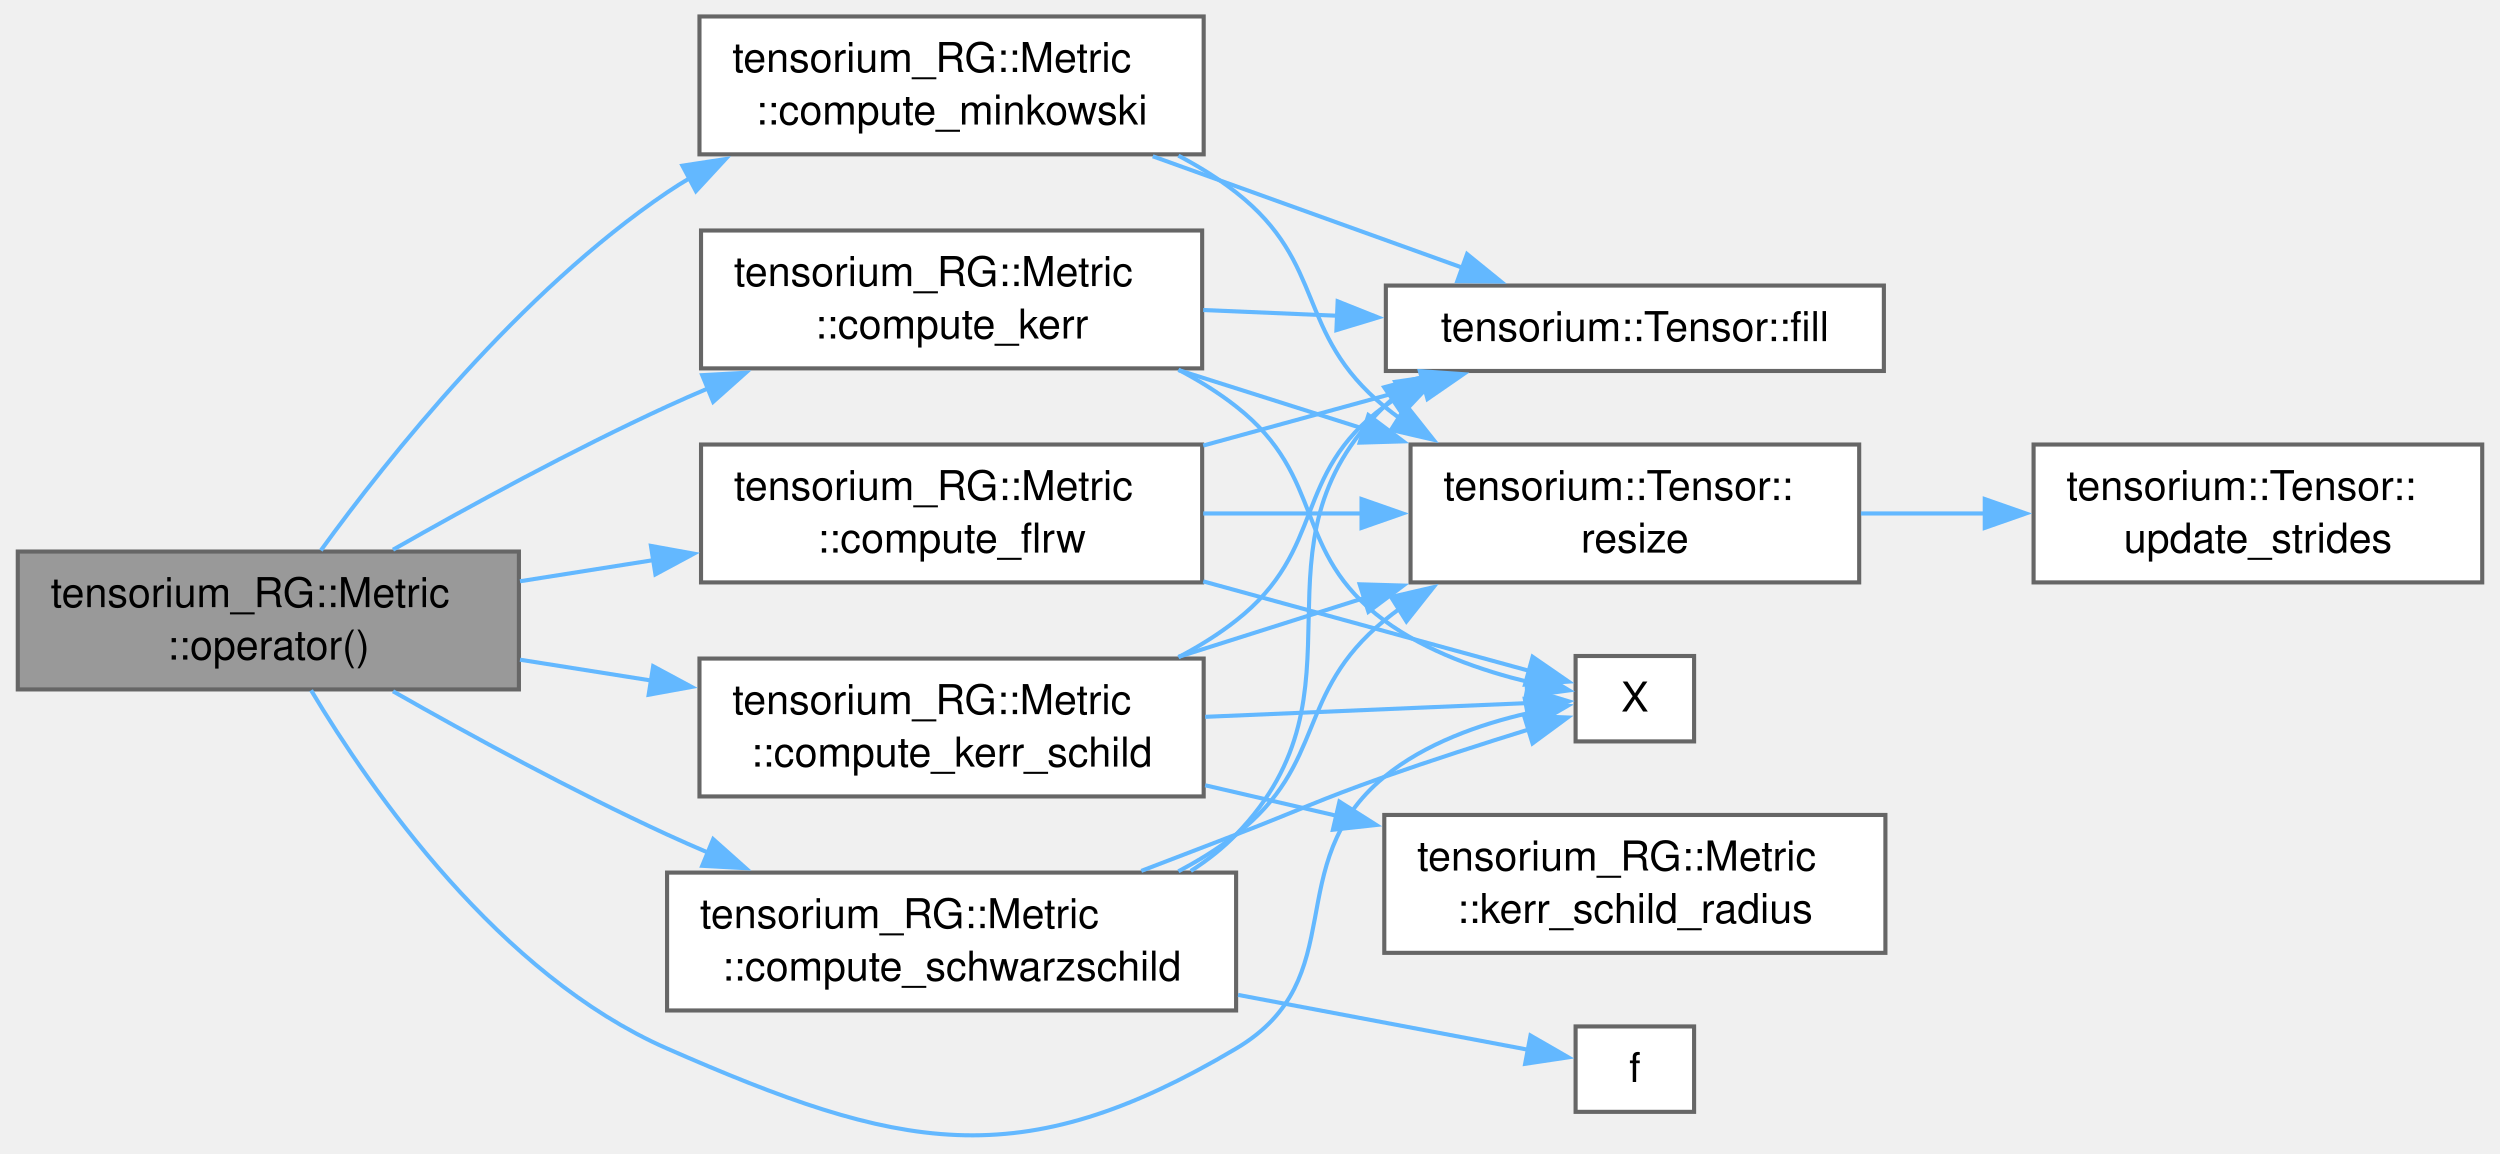
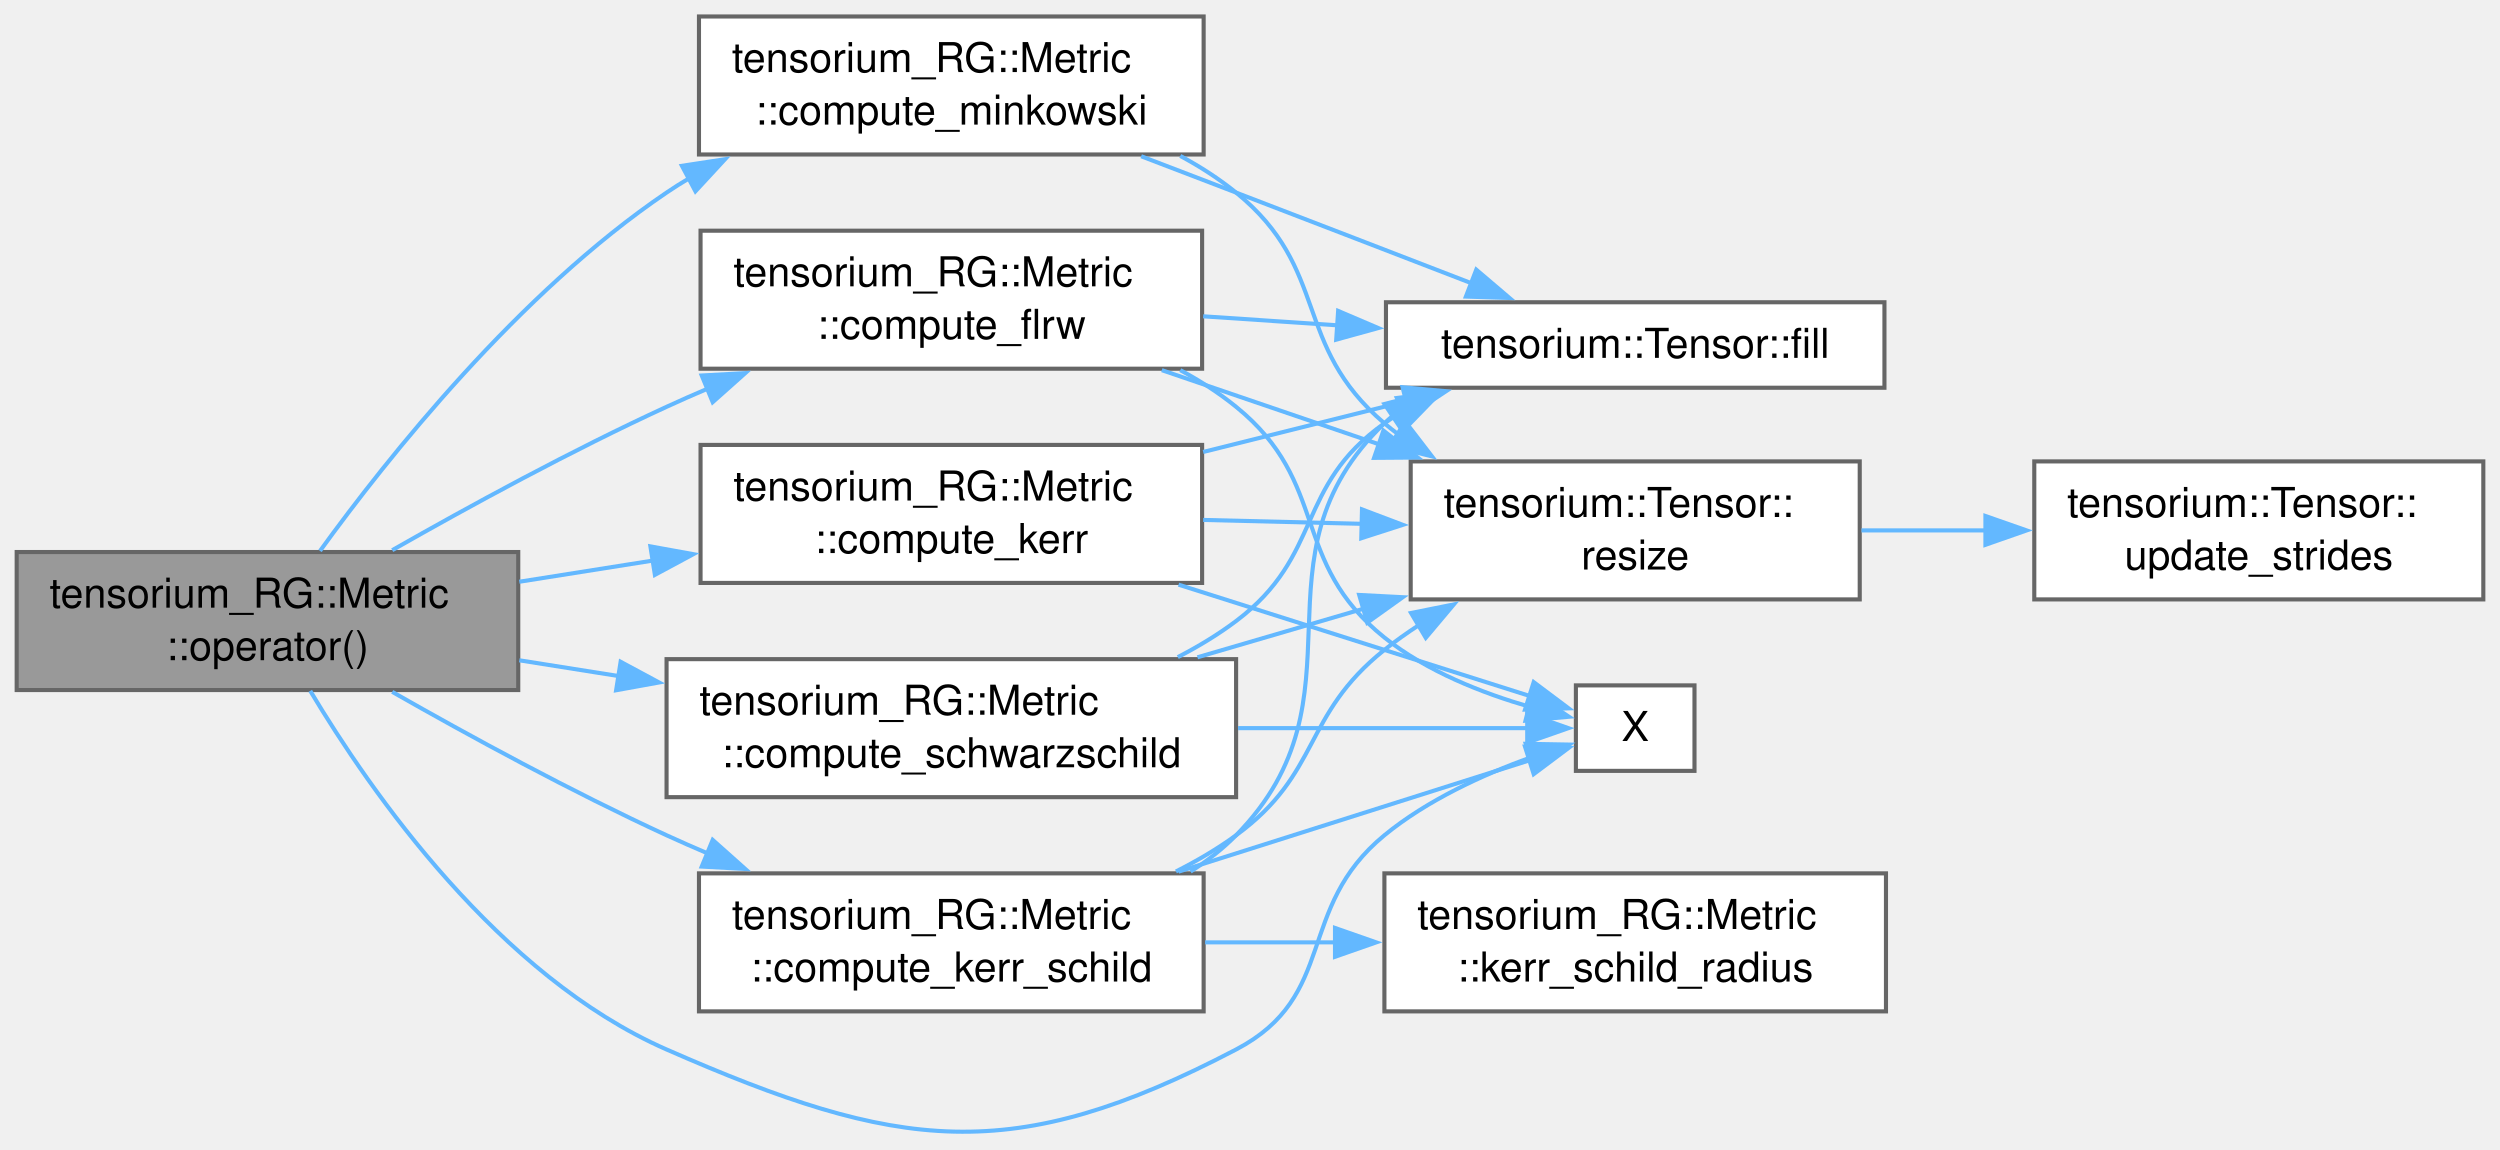
- <svg xmlns="http://www.w3.org/2000/svg" xmlns:xlink="http://www.w3.org/1999/xlink" width="607pt" height="280pt" viewBox="0.00 0.00 606.75 280.18">
-   <g id="graph0" class="graph" transform="scale(1 1) rotate(0) translate(4 276.18)">
+ <svg xmlns="http://www.w3.org/2000/svg" xmlns:xlink="http://www.w3.org/1999/xlink" width="607pt" height="279pt" viewBox="0.00 0.00 606.75 278.93">
+   <g id="graph0" class="graph" transform="scale(1 1) rotate(0) translate(4 274.93)">
    <g id="Node000001" class="node">
      <g id="a_Node000001">
        <a xlink:title="Evaluate the metric tensor .">
-           <polygon fill="#999999" stroke="#666666" points="121.75,-142.18 0,-142.18 0,-108.68 121.75,-108.68 121.75,-142.18" />
-           <text text-anchor="start" x="8" y="-128.68" font-family="Helvetica,sans-Serif" font-size="10.00">tensorium_RG::Metric</text>
-           <text text-anchor="middle" x="60.88" y="-115.93" font-family="Helvetica,sans-Serif" font-size="10.00">::operator()</text>
+           <polygon fill="#999999" stroke="#666666" points="121.75,-140.93 0,-140.93 0,-107.43 121.75,-107.43 121.75,-140.93" />
+           <text text-anchor="start" x="8" y="-127.43" font-family="Helvetica,sans-Serif" font-size="10.00">tensorium_RG::Metric</text>
+           <text text-anchor="middle" x="60.88" y="-114.68" font-family="Helvetica,sans-Serif" font-size="10.00">::operator()</text>
        </a>
      </g>
    </g>
    <g id="Node000002" class="node">
      <g id="a_Node000002">
        <a xlink:href="classtensorium__RG_1_1Metric.html#a0d3824582bfdacc8e8225057e0d7fa17" target="_top" xlink:title="Flat FLRW metric in comoving spherical coordinates.">
-           <polygon fill="white" stroke="#666666" points="287.75,-168.18 166,-168.18 166,-134.68 287.75,-134.68 287.75,-168.18" />
-           <text text-anchor="start" x="174" y="-154.68" font-family="Helvetica,sans-Serif" font-size="10.00">tensorium_RG::Metric</text>
-           <text text-anchor="middle" x="226.88" y="-141.93" font-family="Helvetica,sans-Serif" font-size="10.00">::compute_flrw</text>
+           <polygon fill="white" stroke="#666666" points="287.75,-218.93 166,-218.93 166,-185.43 287.75,-185.43 287.75,-218.93" />
+           <text text-anchor="start" x="174" y="-205.43" font-family="Helvetica,sans-Serif" font-size="10.00">tensorium_RG::Metric</text>
+           <text text-anchor="middle" x="226.88" y="-192.68" font-family="Helvetica,sans-Serif" font-size="10.00">::compute_flrw</text>
        </a>
      </g>
    </g>
    <g id="edge1_Node000001_Node000002" class="edge">
      <g id="a_edge1_Node000001_Node000002">
        <a xlink:title=" ">
-           <path fill="none" stroke="#63b8ff" d="M122.01,-134.96C132.6,-136.64 143.7,-138.4 154.56,-140.12" />
-           <polygon fill="#63b8ff" stroke="#63b8ff" points="153.83,-143.55 164.25,-141.66 154.92,-136.64 153.83,-143.55" />
+           <path fill="none" stroke="#63b8ff" d="M91.16,-141.38C109.88,-152.04 134.87,-165.67 157.75,-176.18 161.03,-177.69 164.42,-179.18 167.86,-180.65" />
+           <polygon fill="#63b8ff" stroke="#63b8ff" points="166.29,-183.78 176.86,-184.36 168.95,-177.31 166.29,-183.78" />
        </a>
      </g>
    </g>
    <g id="Node000006" class="node">
      <g id="a_Node000006">
        <a xlink:href="TensoriumDispatchPlugin_8cpp.html#aaf4ed39d5feb1b385de1cd66358ce087" target="_top" xlink:title="Register the plugin under the name &quot;tensorium-dispatch&quot;.">
-           <polygon fill="white" stroke="#666666" points="407.27,-116.8 378.48,-116.8 378.48,-96.05 407.27,-96.05 407.27,-116.8" />
-           <text text-anchor="middle" x="392.88" y="-103.3" font-family="Helvetica,sans-Serif" font-size="10.00">X</text>
-         </a>
-       </g>
-     </g>
-     <g id="edge23_Node000001_Node000006" class="edge">
-       <g id="a_edge23_Node000001_Node000006">
-         <a xlink:title=" ">
-           <path fill="none" stroke="#63b8ff" d="M71.26,-108.47C85.97,-83.87 117.04,-39.27 157.75,-21.43 214.03,3.23 243.16,9.94 296,-21.43 324.73,-38.49 306.22,-66.18 332,-87.43 341.87,-95.56 355.26,-100.23 366.88,-102.9" />
-           <polygon fill="#63b8ff" stroke="#63b8ff" points="366.15,-106.33 376.63,-104.75 367.45,-99.45 366.15,-106.33" />
+           <polygon fill="white" stroke="#666666" points="407.27,-108.56 378.48,-108.56 378.48,-87.81 407.27,-87.81 407.27,-108.56" />
+           <text text-anchor="middle" x="392.88" y="-95.06" font-family="Helvetica,sans-Serif" font-size="10.00">X</text>
+         </a>
+       </g>
+     </g>
+     <g id="edge22_Node000001_Node000006" class="edge">
+       <g id="a_edge22_Node000001_Node000006">
+         <a xlink:title=" ">
+           <path fill="none" stroke="#63b8ff" d="M71.26,-107.23C85.97,-82.63 117.04,-38.02 157.75,-20.18 214.03,4.48 241.57,8.33 296,-20.18 320.9,-33.23 310.28,-54.35 332,-72.18 342.38,-80.7 355.98,-86.91 367.59,-91.11" />
+           <polygon fill="#63b8ff" stroke="#63b8ff" points="366.32,-94.38 376.92,-94.19 368.52,-87.73 366.32,-94.38" />
        </a>
      </g>
    </g>
    <g id="Node000007" class="node">
      <g id="a_Node000007">
        <a xlink:href="classtensorium__RG_1_1Metric.html#aeb4ea8eec03bcb0e101dbb05646821a8" target="_top" xlink:title="Kerr metric in Boyer–Lindquist coordinates.">
-           <polygon fill="white" stroke="#666666" points="287.75,-220.18 166,-220.18 166,-186.68 287.75,-186.68 287.75,-220.18" />
-           <text text-anchor="start" x="174" y="-206.68" font-family="Helvetica,sans-Serif" font-size="10.00">tensorium_RG::Metric</text>
-           <text text-anchor="middle" x="226.88" y="-193.93" font-family="Helvetica,sans-Serif" font-size="10.00">::compute_kerr</text>
+           <polygon fill="white" stroke="#666666" points="287.75,-166.93 166,-166.93 166,-133.43 287.75,-133.43 287.75,-166.93" />
+           <text text-anchor="start" x="174" y="-153.43" font-family="Helvetica,sans-Serif" font-size="10.00">tensorium_RG::Metric</text>
+           <text text-anchor="middle" x="226.88" y="-140.68" font-family="Helvetica,sans-Serif" font-size="10.00">::compute_kerr</text>
        </a>
      </g>
    </g>
    <g id="edge6_Node000001_Node000007" class="edge">
      <g id="a_edge6_Node000001_Node000007">
        <a xlink:title=" ">
-           <path fill="none" stroke="#63b8ff" d="M91.16,-142.62C109.88,-153.29 134.87,-166.91 157.75,-177.43 161.03,-178.94 164.42,-180.43 167.86,-181.89" />
-           <polygon fill="#63b8ff" stroke="#63b8ff" points="166.29,-185.03 176.86,-185.61 168.95,-178.56 166.29,-185.03" />
+           <path fill="none" stroke="#63b8ff" d="M122.01,-133.72C132.6,-135.39 143.7,-137.16 154.56,-138.88" />
+           <polygon fill="#63b8ff" stroke="#63b8ff" points="153.83,-142.3 164.25,-140.41 154.92,-135.39 153.83,-142.3" />
        </a>
      </g>
    </g>
    <g id="Node000008" class="node">
      <g id="a_Node000008">
        <a xlink:href="classtensorium__RG_1_1Metric.html#ac074bebde700894884a2829caa7b1c84" target="_top" xlink:title="Kerr–Schild metric in Cartesian coordinates.">
-           <polygon fill="white" stroke="#666666" points="288.12,-116.18 165.62,-116.18 165.62,-82.68 288.12,-82.68 288.12,-116.18" />
-           <text text-anchor="start" x="173.62" y="-102.68" font-family="Helvetica,sans-Serif" font-size="10.00">tensorium_RG::Metric</text>
-           <text text-anchor="middle" x="226.88" y="-89.93" font-family="Helvetica,sans-Serif" font-size="10.00">::compute_kerr_schild</text>
+           <polygon fill="white" stroke="#666666" points="288.12,-62.93 165.62,-62.93 165.62,-29.43 288.12,-29.43 288.12,-62.93" />
+           <text text-anchor="start" x="173.62" y="-49.43" font-family="Helvetica,sans-Serif" font-size="10.00">tensorium_RG::Metric</text>
+           <text text-anchor="middle" x="226.88" y="-36.68" font-family="Helvetica,sans-Serif" font-size="10.00">::compute_kerr_schild</text>
        </a>
      </g>
    </g>
    <g id="edge10_Node000001_Node000008" class="edge">
      <g id="a_edge10_Node000001_Node000008">
        <a xlink:title=" ">
-           <path fill="none" stroke="#63b8ff" d="M122.01,-115.9C132.46,-114.24 143.42,-112.5 154.14,-110.8" />
-           <polygon fill="#63b8ff" stroke="#63b8ff" points="154.37,-114.31 163.7,-109.29 153.28,-107.39 154.37,-114.31" />
+           <path fill="none" stroke="#63b8ff" d="M91.16,-106.99C109.88,-96.32 134.87,-82.7 157.75,-72.18 161.03,-70.68 164.42,-69.18 167.86,-67.72" />
+           <polygon fill="#63b8ff" stroke="#63b8ff" points="168.95,-71.05 176.86,-64 166.29,-64.58 168.95,-71.05" />
        </a>
      </g>
    </g>
    <g id="Node000010" class="node">
      <g id="a_Node000010">
        <a xlink:href="classtensorium__RG_1_1Metric.html#ad4c177f4c002cda2e752a0499f5a199e" target="_top" xlink:title="Minkowski metric in Cartesian coordinates.">
-           <polygon fill="white" stroke="#666666" points="288.12,-272.18 165.62,-272.18 165.62,-238.68 288.12,-238.68 288.12,-272.18" />
-           <text text-anchor="start" x="173.62" y="-258.68" font-family="Helvetica,sans-Serif" font-size="10.00">tensorium_RG::Metric</text>
-           <text text-anchor="middle" x="226.88" y="-245.93" font-family="Helvetica,sans-Serif" font-size="10.00">::compute_minkowski</text>
+           <polygon fill="white" stroke="#666666" points="288.12,-270.93 165.62,-270.93 165.62,-237.43 288.12,-237.43 288.12,-270.93" />
+           <text text-anchor="start" x="173.62" y="-257.43" font-family="Helvetica,sans-Serif" font-size="10.00">tensorium_RG::Metric</text>
+           <text text-anchor="middle" x="226.88" y="-244.68" font-family="Helvetica,sans-Serif" font-size="10.00">::compute_minkowski</text>
        </a>
      </g>
    </g>
    <g id="edge15_Node000001_Node000010" class="edge">
      <g id="a_edge15_Node000001_Node000010">
        <a xlink:title=" ">
-           <path fill="none" stroke="#63b8ff" d="M73.63,-142.45C90.07,-165.13 121.96,-205.19 157.75,-229.43 159.56,-230.65 161.43,-231.83 163.35,-232.96" />
-           <polygon fill="#63b8ff" stroke="#63b8ff" points="161.48,-235.93 171.95,-237.53 164.76,-229.75 161.48,-235.93" />
+           <path fill="none" stroke="#63b8ff" d="M73.63,-141.2C90.07,-163.88 121.96,-203.95 157.75,-228.18 159.56,-229.41 161.43,-230.59 163.35,-231.72" />
+           <polygon fill="#63b8ff" stroke="#63b8ff" points="161.48,-234.68 171.95,-236.28 164.76,-228.5 161.48,-234.68" />
        </a>
      </g>
    </g>
    <g id="Node000011" class="node">
      <g id="a_Node000011">
        <a xlink:href="classtensorium__RG_1_1Metric.html#a03dd227862693af5d4d4514e50462d92" target="_top" xlink:title="Schwarzschild metric in spherical coordinates.">
-           <polygon fill="white" stroke="#666666" points="296,-64.18 157.75,-64.18 157.75,-30.68 296,-30.68 296,-64.18" />
-           <text text-anchor="start" x="165.75" y="-50.68" font-family="Helvetica,sans-Serif" font-size="10.00">tensorium_RG::Metric</text>
-           <text text-anchor="middle" x="226.88" y="-37.93" font-family="Helvetica,sans-Serif" font-size="10.00">::compute_schwarzschild</text>
+           <polygon fill="white" stroke="#666666" points="296,-114.93 157.75,-114.93 157.75,-81.43 296,-81.43 296,-114.93" />
+           <text text-anchor="start" x="165.75" y="-101.43" font-family="Helvetica,sans-Serif" font-size="10.00">tensorium_RG::Metric</text>
+           <text text-anchor="middle" x="226.88" y="-88.68" font-family="Helvetica,sans-Serif" font-size="10.00">::compute_schwarzschild</text>
        </a>
      </g>
    </g>
    <g id="edge18_Node000001_Node000011" class="edge">
      <g id="a_edge18_Node000001_Node000011">
        <a xlink:title=" ">
-           <path fill="none" stroke="#63b8ff" d="M91.16,-108.23C109.88,-97.57 134.87,-83.95 157.75,-73.43 161.03,-71.92 164.42,-70.43 167.86,-68.96" />
-           <polygon fill="#63b8ff" stroke="#63b8ff" points="168.95,-72.3 176.86,-65.25 166.29,-65.83 168.95,-72.3" />
+           <path fill="none" stroke="#63b8ff" d="M122.01,-114.65C129.93,-113.39 138.14,-112.09 146.32,-110.79" />
+           <polygon fill="#63b8ff" stroke="#63b8ff" points="146.6,-114.29 155.93,-109.27 145.51,-107.38 146.6,-114.29" />
        </a>
      </g>
    </g>
    <g id="Node000003" class="node">
      <g id="a_Node000003">
        <a xlink:href="classtensorium_1_1Tensor.html#ac8095607d268d35f800adf0fe804a97e" target="_top" xlink:title="Fill tensor with a constant value.">
-           <polygon fill="white" stroke="#666666" points="453.38,-206.8 332.38,-206.8 332.38,-186.05 453.38,-186.05 453.38,-206.8" />
-           <text text-anchor="middle" x="392.88" y="-193.3" font-family="Helvetica,sans-Serif" font-size="10.00">tensorium::Tensor::fill</text>
+           <polygon fill="white" stroke="#666666" points="453.38,-201.56 332.38,-201.56 332.38,-180.81 453.38,-180.81 453.38,-201.56" />
+           <text text-anchor="middle" x="392.88" y="-188.06" font-family="Helvetica,sans-Serif" font-size="10.00">tensorium::Tensor::fill</text>
        </a>
      </g>
    </g>
    <g id="edge2_Node000002_Node000003" class="edge">
      <g id="a_edge2_Node000002_Node000003">
        <a xlink:title=" ">
-           <path fill="none" stroke="#63b8ff" d="M288.01,-167.93C305.71,-172.79 324.87,-178.04 341.86,-182.71" />
-           <polygon fill="#63b8ff" stroke="#63b8ff" points="340.65,-186 351.22,-185.27 342.5,-179.25 340.65,-186" />
+           <path fill="none" stroke="#63b8ff" d="M288.01,-198.15C298.66,-197.43 309.85,-196.68 320.77,-195.95" />
+           <polygon fill="#63b8ff" stroke="#63b8ff" points="320.77,-199.46 330.51,-195.3 320.3,-192.48 320.77,-199.46" />
        </a>
      </g>
    </g>
    <g id="Node000004" class="node">
      <g id="a_Node000004">
-         <a xlink:href="classtensorium_1_1Tensor.html#ae7c1c6af702767069eadc073e23f3a16" target="_top" xlink:title="Resize 2D tensor.">
-           <polygon fill="white" stroke="#666666" points="447.38,-168.18 338.38,-168.18 338.38,-134.68 447.38,-134.68 447.38,-168.18" />
-           <text text-anchor="start" x="346.38" y="-154.68" font-family="Helvetica,sans-Serif" font-size="10.00">tensorium::Tensor::</text>
-           <text text-anchor="middle" x="392.88" y="-141.93" font-family="Helvetica,sans-Serif" font-size="10.00">resize</text>
+         <a xlink:href="classtensorium_1_1Tensor.html#a06a4e5ac39fcbbe14fca3d05924befbe" target="_top" xlink:title="Resize 2D tensor.">
+           <polygon fill="white" stroke="#666666" points="447.38,-162.93 338.38,-162.93 338.38,-129.43 447.38,-129.43 447.38,-162.93" />
+           <text text-anchor="start" x="346.38" y="-149.43" font-family="Helvetica,sans-Serif" font-size="10.00">tensorium::Tensor::</text>
+           <text text-anchor="middle" x="392.88" y="-136.68" font-family="Helvetica,sans-Serif" font-size="10.00">resize</text>
        </a>
      </g>
    </g>
    <g id="edge3_Node000002_Node000004" class="edge">
      <g id="a_edge3_Node000002_Node000004">
        <a xlink:title=" ">
-           <path fill="none" stroke="#63b8ff" d="M288.01,-151.43C300.54,-151.43 313.8,-151.43 326.51,-151.43" />
-           <polygon fill="#63b8ff" stroke="#63b8ff" points="326.47,-154.93 336.47,-151.43 326.47,-147.93 326.47,-154.93" />
+           <path fill="none" stroke="#63b8ff" d="M277.97,-185.08C294.67,-179.38 313.45,-172.96 330.88,-167.01" />
+           <polygon fill="#63b8ff" stroke="#63b8ff" points="331.76,-170.41 340.09,-163.87 329.49,-163.79 331.76,-170.41" />
        </a>
      </g>
    </g>
    <g id="edge5_Node000002_Node000006" class="edge">
      <g id="a_edge5_Node000002_Node000006">
        <a xlink:title=" ">
-           <path fill="none" stroke="#63b8ff" d="M288.01,-134.93C315.37,-127.42 346.23,-118.95 367.15,-113.21" />
-           <polygon fill="#63b8ff" stroke="#63b8ff" points="368.04,-116.6 376.76,-110.58 366.19,-109.85 368.04,-116.6" />
+           <path fill="none" stroke="#63b8ff" d="M282.45,-185.08C287.27,-182.49 291.87,-179.53 296,-176.18 318.97,-157.53 308.91,-138.69 332,-120.18 342.24,-111.97 355.83,-106.65 367.47,-103.3" />
+           <polygon fill="#63b8ff" stroke="#63b8ff" points="367.96,-106.79 376.8,-100.95 366.25,-100 367.96,-106.79" />
        </a>
      </g>
    </g>
    <g id="Node000005" class="node">
      <g id="a_Node000005">
        <a xlink:href="classtensorium_1_1Tensor.html#a1692653b53c6959ae6e1ec213dafdda9" target="_top" xlink:title=" ">
-           <polygon fill="white" stroke="#666666" points="598.75,-168.18 489.75,-168.18 489.75,-134.68 598.75,-134.68 598.75,-168.18" />
-           <text text-anchor="start" x="497.75" y="-154.68" font-family="Helvetica,sans-Serif" font-size="10.00">tensorium::Tensor::</text>
-           <text text-anchor="middle" x="544.25" y="-141.93" font-family="Helvetica,sans-Serif" font-size="10.00">update_strides</text>
+           <polygon fill="white" stroke="#666666" points="598.75,-162.93 489.75,-162.93 489.75,-129.43 598.75,-129.43 598.75,-162.93" />
+           <text text-anchor="start" x="497.75" y="-149.43" font-family="Helvetica,sans-Serif" font-size="10.00">tensorium::Tensor::</text>
+           <text text-anchor="middle" x="544.25" y="-136.68" font-family="Helvetica,sans-Serif" font-size="10.00">update_strides</text>
        </a>
      </g>
    </g>
    <g id="edge4_Node000004_Node000005" class="edge">
      <g id="a_edge4_Node000004_Node000005">
        <a xlink:title=" ">
-           <path fill="none" stroke="#63b8ff" d="M447.8,-151.43C457.64,-151.43 468,-151.43 478.12,-151.43" />
-           <polygon fill="#63b8ff" stroke="#63b8ff" points="477.89,-154.93 487.89,-151.43 477.89,-147.93 477.89,-154.93" />
+           <path fill="none" stroke="#63b8ff" d="M447.8,-146.18C457.64,-146.18 468,-146.18 478.12,-146.18" />
+           <polygon fill="#63b8ff" stroke="#63b8ff" points="477.89,-149.68 487.89,-146.18 477.89,-142.68 477.89,-149.68" />
        </a>
      </g>
    </g>
    <g id="edge7_Node000007_Node000003" class="edge">
      <g id="a_edge7_Node000007_Node000003">
        <a xlink:title=" ">
-           <path fill="none" stroke="#63b8ff" d="M288.01,-200.86C298.66,-200.41 309.85,-199.93 320.77,-199.46" />
-           <polygon fill="#63b8ff" stroke="#63b8ff" points="320.67,-202.97 330.51,-199.05 320.37,-195.98 320.67,-202.97" />
+           <path fill="none" stroke="#63b8ff" d="M288.01,-165.22C304.28,-169.28 321.78,-173.66 337.7,-177.64" />
+           <polygon fill="#63b8ff" stroke="#63b8ff" points="336.41,-180.93 346.96,-179.96 338.11,-174.13 336.41,-180.93" />
        </a>
      </g>
    </g>
    <g id="edge8_Node000007_Node000004" class="edge">
      <g id="a_edge8_Node000007_Node000004">
        <a xlink:title=" ">
-           <path fill="none" stroke="#63b8ff" d="M282.03,-186.26C296.52,-181.66 312.33,-176.65 327.32,-171.9" />
-           <polygon fill="#63b8ff" stroke="#63b8ff" points="328.14,-175.31 336.61,-168.95 326.02,-168.64 328.14,-175.31" />
+           <path fill="none" stroke="#63b8ff" d="M288.01,-148.72C300.54,-148.41 313.8,-148.09 326.51,-147.78" />
+           <polygon fill="#63b8ff" stroke="#63b8ff" points="326.56,-151.28 336.47,-147.53 326.39,-144.28 326.56,-151.28" />
        </a>
      </g>
    </g>
    <g id="edge9_Node000007_Node000006" class="edge">
      <g id="a_edge9_Node000007_Node000006">
        <a xlink:title=" ">
-           <path fill="none" stroke="#63b8ff" d="M281.98,-186.36C286.95,-183.75 291.72,-180.79 296,-177.43 318.12,-160.09 309.39,-142.13 332,-125.43 342.29,-117.83 355.71,-113.21 367.24,-110.43" />
-           <polygon fill="#63b8ff" stroke="#63b8ff" points="367.79,-113.89 376.88,-108.45 366.38,-107.03 367.79,-113.89" />
+           <path fill="none" stroke="#63b8ff" d="M282.03,-133.01C310.82,-123.88 344.8,-113.11 367.26,-105.99" />
+           <polygon fill="#63b8ff" stroke="#63b8ff" points="368.24,-109.35 376.72,-102.99 366.13,-102.68 368.24,-109.35" />
        </a>
      </g>
    </g>
    <g id="edge11_Node000008_Node000003" class="edge">
      <g id="a_edge11_Node000008_Node000003">
        <a xlink:title=" ">
-           <path fill="none" stroke="#63b8ff" d="M281.98,-116.5C286.95,-119.11 291.72,-122.07 296,-125.43 318.12,-142.77 309.39,-160.73 332,-177.43 333.37,-178.44 334.8,-179.4 336.27,-180.31" />
-           <polygon fill="#63b8ff" stroke="#63b8ff" points="334.65,-183.41 345.14,-184.92 337.87,-177.2 334.65,-183.41" />
+           <path fill="none" stroke="#63b8ff" d="M284.94,-63.37C288.96,-65.92 292.72,-68.84 296,-72.18 329.08,-105.9 297.97,-139.43 332,-172.18 332.63,-172.79 333.29,-173.38 333.96,-173.95" />
+           <polygon fill="#63b8ff" stroke="#63b8ff" points="332.01,-176.86 342.26,-179.52 335.9,-171.05 332.01,-176.86" />
        </a>
      </g>
    </g>
    <g id="edge13_Node000008_Node000004" class="edge">
      <g id="a_edge13_Node000008_Node000004">
        <a xlink:title=" ">
-           <path fill="none" stroke="#63b8ff" d="M282.03,-116.6C296.52,-121.19 312.33,-126.21 327.32,-130.96" />
-           <polygon fill="#63b8ff" stroke="#63b8ff" points="326.02,-134.22 336.61,-133.91 328.14,-127.55 326.02,-134.22" />
+           <path fill="none" stroke="#63b8ff" d="M281.4,-63.39C286.53,-65.98 291.5,-68.9 296,-72.18 316.69,-87.28 311.98,-101.21 332,-117.18 334.67,-119.31 337.52,-121.34 340.47,-123.25" />
+           <polygon fill="#63b8ff" stroke="#63b8ff" points="338.47,-126.13 348.86,-128.22 342.04,-120.11 338.47,-126.13" />
        </a>
      </g>
    </g>
    <g id="edge14_Node000008_Node000006" class="edge">
      <g id="a_edge14_Node000008_Node000006">
        <a xlink:title=" ">
-           <path fill="none" stroke="#63b8ff" d="M288.48,-102.02C315.66,-103.18 346.21,-104.48 367.01,-105.37" />
-           <polygon fill="#63b8ff" stroke="#63b8ff" points="366.65,-108.86 376.79,-105.79 366.95,-101.86 366.65,-108.86" />
+           <path fill="none" stroke="#63b8ff" d="M282.03,-63.35C310.82,-72.48 344.8,-83.26 367.26,-90.38" />
+           <polygon fill="#63b8ff" stroke="#63b8ff" points="366.13,-93.69 376.72,-93.38 368.24,-87.02 366.13,-93.69" />
        </a>
      </g>
    </g>
    <g id="Node000009" class="node">
      <g id="a_Node000009">
        <a xlink:href="classtensorium__RG_1_1Metric.html#aeb6dc348cac770146d01164a44817fd7" target="_top" xlink:title="Kerr–Schild radius extraction helper.">
-           <polygon fill="white" stroke="#666666" points="453.75,-78.18 332,-78.18 332,-44.68 453.75,-44.68 453.75,-78.18" />
-           <text text-anchor="start" x="340" y="-64.68" font-family="Helvetica,sans-Serif" font-size="10.00">tensorium_RG::Metric</text>
-           <text text-anchor="middle" x="392.88" y="-51.93" font-family="Helvetica,sans-Serif" font-size="10.00">::kerr_schild_radius</text>
+           <polygon fill="white" stroke="#666666" points="453.75,-62.93 332,-62.93 332,-29.43 453.75,-29.43 453.75,-62.93" />
+           <text text-anchor="start" x="340" y="-49.43" font-family="Helvetica,sans-Serif" font-size="10.00">tensorium_RG::Metric</text>
+           <text text-anchor="middle" x="392.88" y="-36.68" font-family="Helvetica,sans-Serif" font-size="10.00">::kerr_schild_radius</text>
        </a>
      </g>
    </g>
    <g id="edge12_Node000008_Node000009" class="edge">
      <g id="a_edge12_Node000008_Node000009">
        <a xlink:title=" ">
-           <path fill="none" stroke="#63b8ff" d="M288.48,-85.39C298.91,-82.97 309.83,-80.44 320.51,-77.96" />
-           <polygon fill="#63b8ff" stroke="#63b8ff" points="321.1,-81.42 330.05,-75.75 319.52,-74.6 321.1,-81.42" />
+           <path fill="none" stroke="#63b8ff" d="M288.48,-46.18C298.8,-46.18 309.6,-46.18 320.17,-46.18" />
+           <polygon fill="#63b8ff" stroke="#63b8ff" points="320.01,-49.68 330.01,-46.18 320.01,-42.68 320.01,-49.68" />
        </a>
      </g>
    </g>
    <g id="edge16_Node000010_Node000003" class="edge">
      <g id="a_edge16_Node000010_Node000003">
        <a xlink:title=" ">
-           <path fill="none" stroke="#63b8ff" d="M275.75,-238.21C299.64,-229.61 328.23,-219.33 351.06,-211.11" />
-           <polygon fill="#63b8ff" stroke="#63b8ff" points="352.11,-214.45 360.34,-207.77 349.74,-207.87 352.11,-214.45" />
+           <path fill="none" stroke="#63b8ff" d="M272.96,-237C280.65,-234.07 288.55,-231.04 296,-228.18 314.9,-220.93 335.88,-212.84 353.38,-206.08" />
+           <polygon fill="#63b8ff" stroke="#63b8ff" points="354.3,-209.47 362.37,-202.6 351.78,-202.94 354.3,-209.47" />
        </a>
      </g>
    </g>
    <g id="edge17_Node000010_Node000004" class="edge">
      <g id="a_edge17_Node000010_Node000004">
        <a xlink:title=" ">
-           <path fill="none" stroke="#63b8ff" d="M281.98,-238.36C286.95,-235.75 291.72,-232.79 296,-229.43 318.12,-212.09 310.28,-195.27 332,-177.43 333.26,-176.4 334.57,-175.4 335.91,-174.43" />
-           <polygon fill="#63b8ff" stroke="#63b8ff" points="337.38,-177.64 343.96,-169.34 333.64,-171.73 337.38,-177.64" />
-         </a>
-       </g>
-     </g>
-     <g id="edge20_Node000011_Node000003" class="edge">
-       <g id="a_edge20_Node000011_Node000003">
-         <a xlink:title=" ">
-           <path fill="none" stroke="#63b8ff" d="M284.99,-64.57C289,-67.13 292.74,-70.07 296,-73.43 330.04,-108.55 296.97,-143.29 332,-177.43 332.63,-178.04 333.28,-178.64 333.95,-179.21" />
-           <polygon fill="#63b8ff" stroke="#63b8ff" points="331.98,-182.1 342.22,-184.81 335.9,-176.31 331.98,-182.1" />
-         </a>
-       </g>
-     </g>
-     <g id="edge21_Node000011_Node000004" class="edge">
-       <g id="a_edge21_Node000011_Node000004">
-         <a xlink:title=" ">
-           <path fill="none" stroke="#63b8ff" d="M281.98,-64.5C286.95,-67.11 291.72,-70.07 296,-73.43 318.12,-90.77 310.28,-107.59 332,-125.43 333.26,-126.46 334.57,-127.46 335.91,-128.43" />
-           <polygon fill="#63b8ff" stroke="#63b8ff" points="333.64,-131.13 343.96,-133.52 337.38,-125.21 333.64,-131.13" />
-         </a>
-       </g>
-     </g>
-     <g id="edge22_Node000011_Node000006" class="edge">
-       <g id="a_edge22_Node000011_Node000006">
-         <a xlink:title=" ">
-           <path fill="none" stroke="#63b8ff" d="M272.96,-64.59C280.65,-67.53 288.56,-70.56 296,-73.43 312.02,-79.6 315.81,-81.72 332,-87.43 343.48,-91.48 356.33,-95.61 367.18,-98.98" />
-           <polygon fill="#63b8ff" stroke="#63b8ff" points="365.97,-102.27 376.55,-101.86 368.02,-95.58 365.97,-102.27" />
-         </a>
-       </g>
-     </g>
-     <g id="Node000012" class="node">
-       <g id="a_Node000012">
-         <a xlink:href="test_8cpp.html#ac98b56079897338f0f7e64c44ef890cc" target="_top" xlink:title=" ">
-           <polygon fill="white" stroke="#666666" points="407.27,-26.8 378.48,-26.8 378.48,-6.05 407.27,-6.05 407.27,-26.8" />
-           <text text-anchor="middle" x="392.88" y="-13.3" font-family="Helvetica,sans-Serif" font-size="10.00">f</text>
-         </a>
-       </g>
-     </g>
-     <g id="edge19_Node000011_Node000012" class="edge">
-       <g id="a_edge19_Node000011_Node000012">
-         <a xlink:title=" ">
-           <path fill="none" stroke="#63b8ff" d="M296.48,-34.46C321.53,-29.73 348.3,-24.67 367.09,-21.11" />
-           <polygon fill="#63b8ff" stroke="#63b8ff" points="367.52,-24.59 376.7,-19.3 366.22,-17.72 367.52,-24.59" />
+           <path fill="none" stroke="#63b8ff" d="M282.45,-237.08C287.27,-234.49 291.87,-231.53 296,-228.18 318.97,-209.53 309.46,-191.35 332,-172.18 333.09,-171.25 334.22,-170.35 335.39,-169.48" />
+           <polygon fill="#63b8ff" stroke="#63b8ff" points="337.09,-172.55 343.55,-164.15 333.26,-166.69 337.09,-172.55" />
+         </a>
+       </g>
+     </g>
+     <g id="edge19_Node000011_Node000003" class="edge">
+       <g id="a_edge19_Node000011_Node000003">
+         <a xlink:title=" ">
+           <path fill="none" stroke="#63b8ff" d="M281.85,-115.42C286.84,-118 291.65,-120.91 296,-124.18 317.29,-140.23 310.25,-156.75 332,-172.18 333.56,-173.29 335.19,-174.33 336.86,-175.32" />
+           <polygon fill="#63b8ff" stroke="#63b8ff" points="335.04,-178.32 345.55,-179.66 338.17,-172.06 335.04,-178.32" />
+         </a>
+       </g>
+     </g>
+     <g id="edge20_Node000011_Node000004" class="edge">
+       <g id="a_edge20_Node000011_Node000004">
+         <a xlink:title=" ">
+           <path fill="none" stroke="#63b8ff" d="M286.62,-115.38C299.69,-119.2 313.62,-123.28 326.92,-127.17" />
+           <polygon fill="#63b8ff" stroke="#63b8ff" points="325.88,-130.51 336.46,-129.96 327.84,-123.8 325.88,-130.51" />
+         </a>
+       </g>
+     </g>
+     <g id="edge21_Node000011_Node000006" class="edge">
+       <g id="a_edge21_Node000011_Node000006">
+         <a xlink:title=" ">
+           <path fill="none" stroke="#63b8ff" d="M296.48,-98.18C321.41,-98.18 348.05,-98.18 366.82,-98.18" />
+           <polygon fill="#63b8ff" stroke="#63b8ff" points="366.67,-101.68 376.67,-98.18 366.67,-94.68 366.67,-101.68" />
        </a>
      </g>
    </g>
  </g>
</svg>
